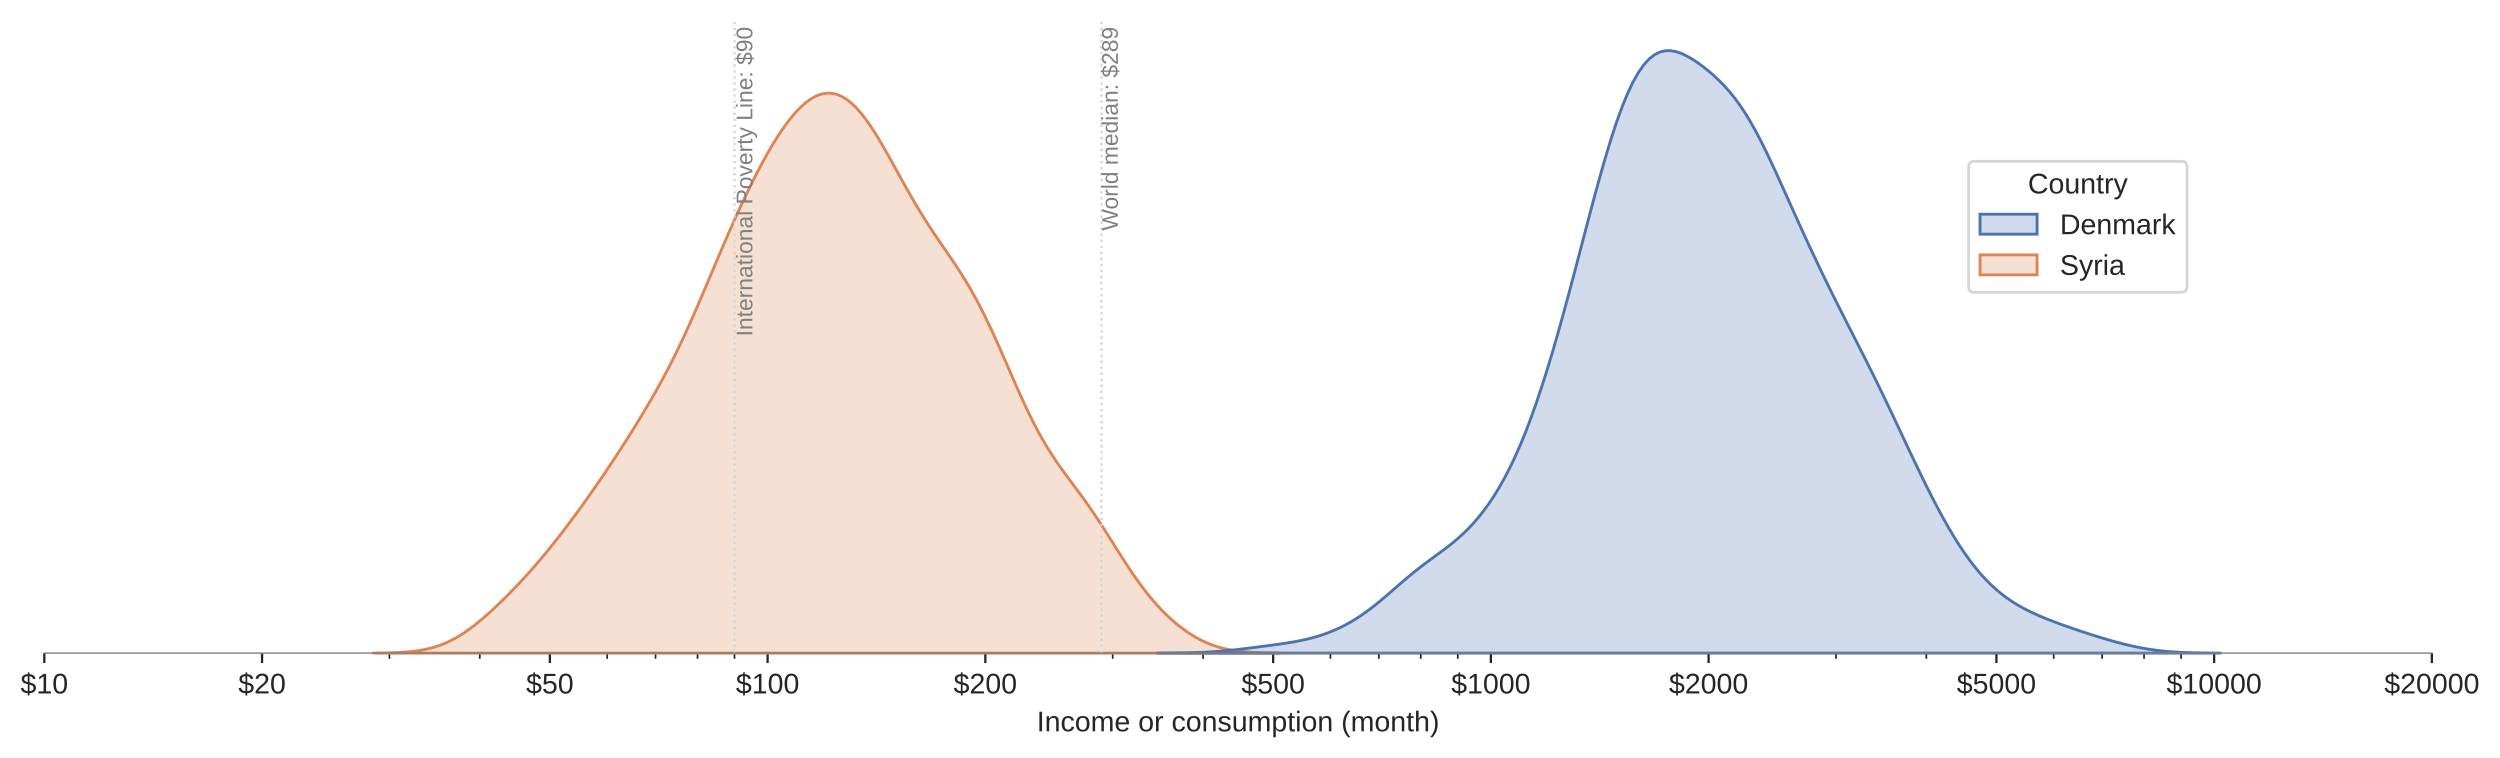
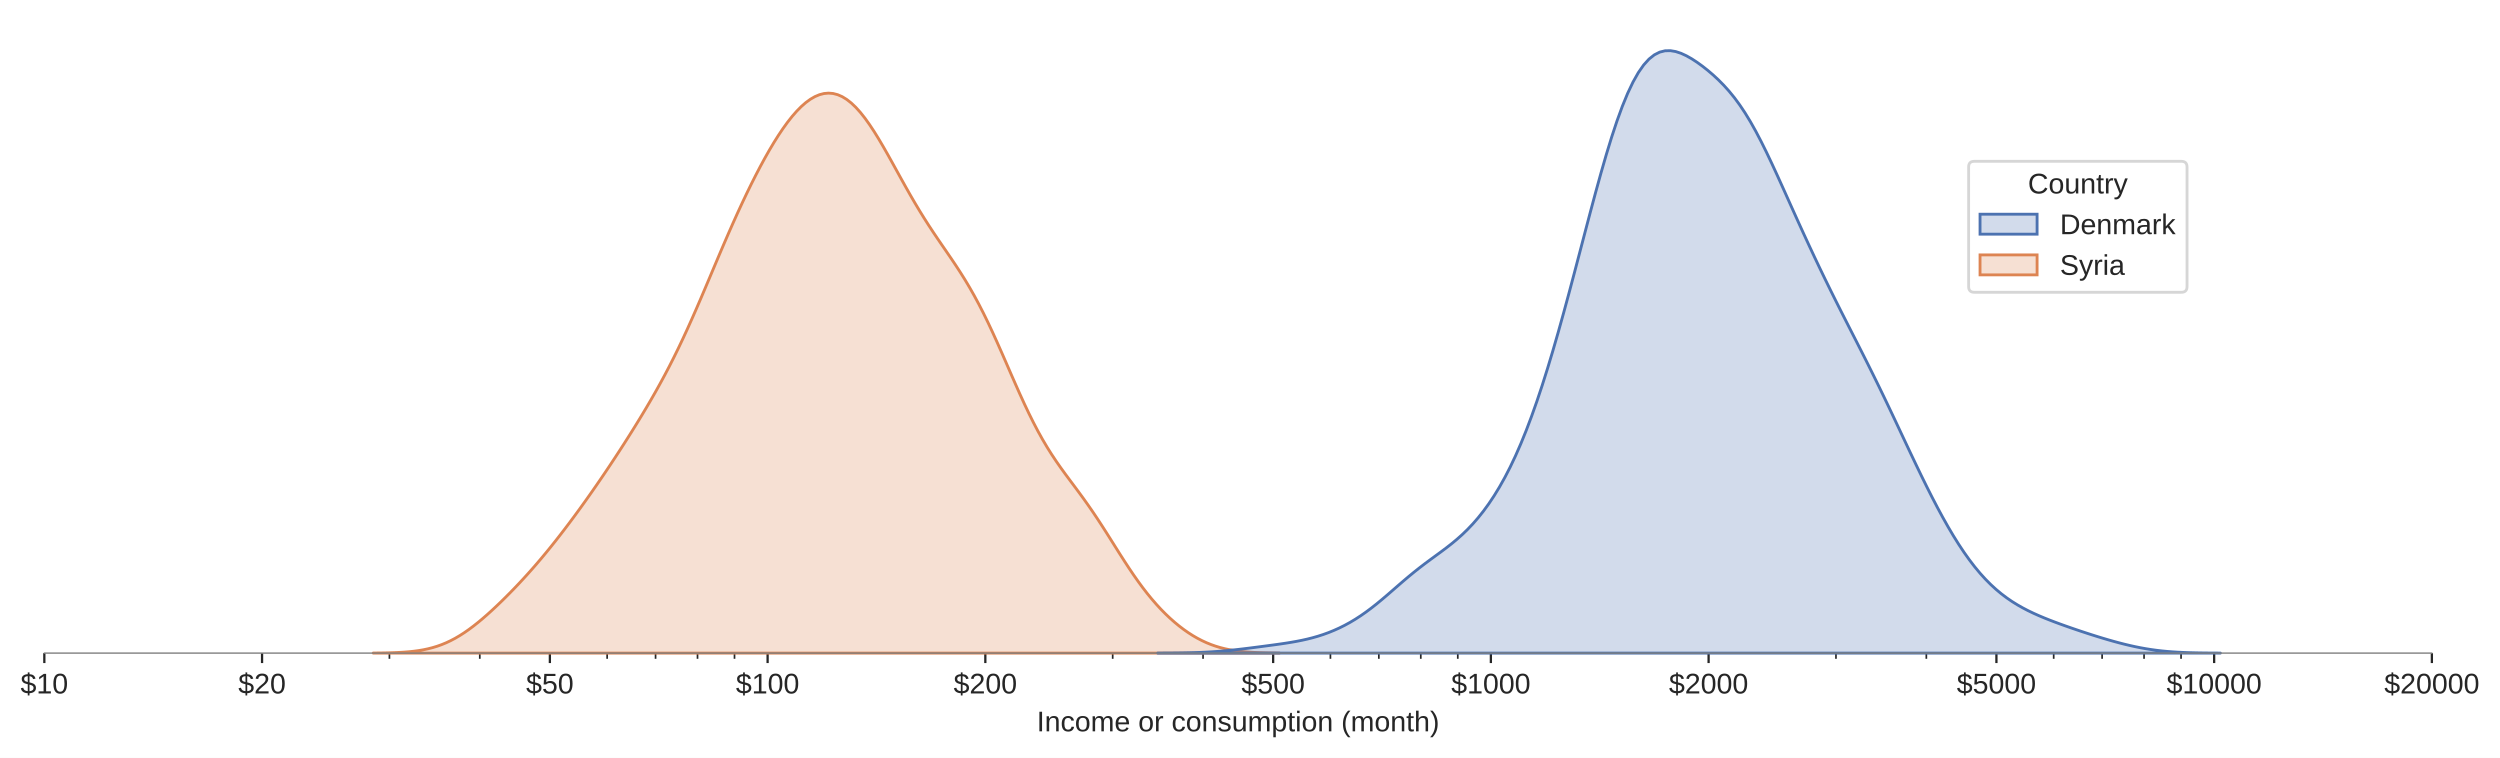
<svg xmlns="http://www.w3.org/2000/svg" xmlns:xlink="http://www.w3.org/1999/xlink" width="876.424pt" height="265.69pt" viewBox="0 0 876.424 265.69" version="1.1">
  <defs>
    <style type="text/css">*{stroke-linejoin: round; stroke-linecap: butt}</style>
  </defs>
  <g id="figure_1">
    <g id="patch_1">
      <path d="M 0 265.69  L 876.424 265.69  L 876.424 0  L 0 0  z " style="fill: #ffffff" />
    </g>
    <g id="axes_1">
      <g id="patch_2">
        <path d="M 15.541 228.96  L 852.541 228.96  L 852.541 7.2  L 15.541 7.2  z " style="fill: #ffffff" />
      </g>
      <g id="matplotlib.axis_1">
        <g id="xtick_1">
          <g id="line2d_1">
            <defs>
-               <path id="m16664cc3c6" d="M 0 0  L 0 3.5  " style="stroke: #262626; stroke-width: 0.8" />
+               <path id="mf802084a35" d="M 0 0  L 0 3.5  " style="stroke: #262626; stroke-width: 0.8" />
            </defs>
            <g>
-               <use xlink:href="#m16664cc3c6" x="15.541" y="228.96" style="fill: #262626; stroke: #262626; stroke-width: 0.8" />
+               <use xlink:href="#mf802084a35" x="15.541" y="228.96" style="fill: #262626; stroke: #262626; stroke-width: 0.8" />
            </g>
          </g>
          <g id="text_1">
            <text style="font-size: 10px; font-family: 'Arial', 'DejaVu Sans', 'Liberation Sans', 'Bitstream Vera Sans', sans-serif; text-anchor: middle; fill: #262626" x="15.541" y="243.118" transform="rotate(-0 15.54141 243.1178)">$10</text>
          </g>
        </g>
        <g id="xtick_2">
          <g id="line2d_2">
            <g>
-               <use xlink:href="#m16664cc3c6" x="91.87" y="228.96" style="fill: #262626; stroke: #262626; stroke-width: 0.8" />
+               <use xlink:href="#mf802084a35" x="91.87" y="228.96" style="fill: #262626; stroke: #262626; stroke-width: 0.8" />
            </g>
          </g>
          <g id="text_2">
            <text style="font-size: 10px; font-family: 'Arial', 'DejaVu Sans', 'Liberation Sans', 'Bitstream Vera Sans', sans-serif; text-anchor: middle; fill: #262626" x="91.87" y="243.118" transform="rotate(-0 91.86974 243.1178)">$20</text>
          </g>
        </g>
        <g id="xtick_3">
          <g id="line2d_3">
            <g>
-               <use xlink:href="#m16664cc3c6" x="192.77" y="228.96" style="fill: #262626; stroke: #262626; stroke-width: 0.8" />
+               <use xlink:href="#mf802084a35" x="192.77" y="228.96" style="fill: #262626; stroke: #262626; stroke-width: 0.8" />
            </g>
          </g>
          <g id="text_3">
            <text style="font-size: 10px; font-family: 'Arial', 'DejaVu Sans', 'Liberation Sans', 'Bitstream Vera Sans', sans-serif; text-anchor: middle; fill: #262626" x="192.77" y="243.118" transform="rotate(-0 192.7703 243.1178)">$50</text>
          </g>
        </g>
        <g id="xtick_4">
          <g id="line2d_4">
            <g>
-               <use xlink:href="#m16664cc3c6" x="269.099" y="228.96" style="fill: #262626; stroke: #262626; stroke-width: 0.8" />
+               <use xlink:href="#mf802084a35" x="269.099" y="228.96" style="fill: #262626; stroke: #262626; stroke-width: 0.8" />
            </g>
          </g>
          <g id="text_4">
            <text style="font-size: 10px; font-family: 'Arial', 'DejaVu Sans', 'Liberation Sans', 'Bitstream Vera Sans', sans-serif; text-anchor: middle; fill: #262626" x="269.099" y="243.118" transform="rotate(-0 269.0986 243.1178)">$100</text>
          </g>
        </g>
        <g id="xtick_5">
          <g id="line2d_5">
            <g>
-               <use xlink:href="#m16664cc3c6" x="345.427" y="228.96" style="fill: #262626; stroke: #262626; stroke-width: 0.8" />
+               <use xlink:href="#mf802084a35" x="345.427" y="228.96" style="fill: #262626; stroke: #262626; stroke-width: 0.8" />
            </g>
          </g>
          <g id="text_5">
            <text style="font-size: 10px; font-family: 'Arial', 'DejaVu Sans', 'Liberation Sans', 'Bitstream Vera Sans', sans-serif; text-anchor: middle; fill: #262626" x="345.427" y="243.118" transform="rotate(-0 345.427 243.1178)">$200</text>
          </g>
        </g>
        <g id="xtick_6">
          <g id="line2d_6">
            <g>
-               <use xlink:href="#m16664cc3c6" x="446.328" y="228.96" style="fill: #262626; stroke: #262626; stroke-width: 0.8" />
+               <use xlink:href="#mf802084a35" x="446.328" y="228.96" style="fill: #262626; stroke: #262626; stroke-width: 0.8" />
            </g>
          </g>
          <g id="text_6">
            <text style="font-size: 10px; font-family: 'Arial', 'DejaVu Sans', 'Liberation Sans', 'Bitstream Vera Sans', sans-serif; text-anchor: middle; fill: #262626" x="446.328" y="243.118" transform="rotate(-0 446.3275 243.1178)">$500</text>
          </g>
        </g>
        <g id="xtick_7">
          <g id="line2d_7">
            <g>
-               <use xlink:href="#m16664cc3c6" x="522.656" y="228.96" style="fill: #262626; stroke: #262626; stroke-width: 0.8" />
+               <use xlink:href="#mf802084a35" x="522.656" y="228.96" style="fill: #262626; stroke: #262626; stroke-width: 0.8" />
            </g>
          </g>
          <g id="text_7">
            <text style="font-size: 10px; font-family: 'Arial', 'DejaVu Sans', 'Liberation Sans', 'Bitstream Vera Sans', sans-serif; text-anchor: middle; fill: #262626" x="522.656" y="243.118" transform="rotate(-0 522.6559 243.1178)">$1000</text>
          </g>
        </g>
        <g id="xtick_8">
          <g id="line2d_8">
            <g>
-               <use xlink:href="#m16664cc3c6" x="598.984" y="228.96" style="fill: #262626; stroke: #262626; stroke-width: 0.8" />
+               <use xlink:href="#mf802084a35" x="598.984" y="228.96" style="fill: #262626; stroke: #262626; stroke-width: 0.8" />
            </g>
          </g>
          <g id="text_8">
            <text style="font-size: 10px; font-family: 'Arial', 'DejaVu Sans', 'Liberation Sans', 'Bitstream Vera Sans', sans-serif; text-anchor: middle; fill: #262626" x="598.984" y="243.118" transform="rotate(-0 598.9842 243.1178)">$2000</text>
          </g>
        </g>
        <g id="xtick_9">
          <g id="line2d_9">
            <g>
-               <use xlink:href="#m16664cc3c6" x="699.885" y="228.96" style="fill: #262626; stroke: #262626; stroke-width: 0.8" />
+               <use xlink:href="#mf802084a35" x="699.885" y="228.96" style="fill: #262626; stroke: #262626; stroke-width: 0.8" />
            </g>
          </g>
          <g id="text_9">
            <text style="font-size: 10px; font-family: 'Arial', 'DejaVu Sans', 'Liberation Sans', 'Bitstream Vera Sans', sans-serif; text-anchor: middle; fill: #262626" x="699.885" y="243.118" transform="rotate(-0 699.8847 243.1178)">$5000</text>
          </g>
        </g>
        <g id="xtick_10">
          <g id="line2d_10">
            <g>
-               <use xlink:href="#m16664cc3c6" x="776.213" y="228.96" style="fill: #262626; stroke: #262626; stroke-width: 0.8" />
+               <use xlink:href="#mf802084a35" x="776.213" y="228.96" style="fill: #262626; stroke: #262626; stroke-width: 0.8" />
            </g>
          </g>
          <g id="text_10">
            <text style="font-size: 10px; font-family: 'Arial', 'DejaVu Sans', 'Liberation Sans', 'Bitstream Vera Sans', sans-serif; text-anchor: middle; fill: #262626" x="776.213" y="243.118" transform="rotate(-0 776.2131 243.1178)">$10000</text>
          </g>
        </g>
        <g id="xtick_11">
          <g id="line2d_11">
            <g>
-               <use xlink:href="#m16664cc3c6" x="852.541" y="228.96" style="fill: #262626; stroke: #262626; stroke-width: 0.8" />
+               <use xlink:href="#mf802084a35" x="852.541" y="228.96" style="fill: #262626; stroke: #262626; stroke-width: 0.8" />
            </g>
          </g>
          <g id="text_11">
            <text style="font-size: 10px; font-family: 'Arial', 'DejaVu Sans', 'Liberation Sans', 'Bitstream Vera Sans', sans-serif; text-anchor: middle; fill: #262626" x="852.541" y="243.118" transform="rotate(-0 852.5414 243.1178)">$20000</text>
          </g>
        </g>
        <g id="xtick_12">
          <g id="line2d_12">
            <defs>
-               <path id="m40e14257ba" d="M 0 0  L 0 2  " style="stroke: #262626; stroke-width: 0.6" />
+               <path id="mbd8ad4f6df" d="M 0 0  L 0 2  " style="stroke: #262626; stroke-width: 0.6" />
            </defs>
            <g>
-               <use xlink:href="#m40e14257ba" x="136.519" y="228.96" style="fill: #262626; stroke: #262626; stroke-width: 0.6" />
+               <use xlink:href="#mbd8ad4f6df" x="136.519" y="228.96" style="fill: #262626; stroke: #262626; stroke-width: 0.6" />
            </g>
          </g>
        </g>
        <g id="xtick_13">
          <g id="line2d_13">
            <g>
-               <use xlink:href="#m40e14257ba" x="168.198" y="228.96" style="fill: #262626; stroke: #262626; stroke-width: 0.6" />
+               <use xlink:href="#mbd8ad4f6df" x="168.198" y="228.96" style="fill: #262626; stroke: #262626; stroke-width: 0.6" />
            </g>
          </g>
        </g>
        <g id="xtick_14">
          <g id="line2d_14">
            <g>
-               <use xlink:href="#m40e14257ba" x="212.847" y="228.96" style="fill: #262626; stroke: #262626; stroke-width: 0.6" />
+               <use xlink:href="#mbd8ad4f6df" x="212.847" y="228.96" style="fill: #262626; stroke: #262626; stroke-width: 0.6" />
            </g>
          </g>
        </g>
        <g id="xtick_15">
          <g id="line2d_15">
            <g>
-               <use xlink:href="#m40e14257ba" x="229.822" y="228.96" style="fill: #262626; stroke: #262626; stroke-width: 0.6" />
+               <use xlink:href="#mbd8ad4f6df" x="229.822" y="228.96" style="fill: #262626; stroke: #262626; stroke-width: 0.6" />
            </g>
          </g>
        </g>
        <g id="xtick_16">
          <g id="line2d_16">
            <g>
-               <use xlink:href="#m40e14257ba" x="244.526" y="228.96" style="fill: #262626; stroke: #262626; stroke-width: 0.6" />
+               <use xlink:href="#mbd8ad4f6df" x="244.526" y="228.96" style="fill: #262626; stroke: #262626; stroke-width: 0.6" />
            </g>
          </g>
        </g>
        <g id="xtick_17">
          <g id="line2d_17">
            <g>
-               <use xlink:href="#m40e14257ba" x="257.496" y="228.96" style="fill: #262626; stroke: #262626; stroke-width: 0.6" />
+               <use xlink:href="#mbd8ad4f6df" x="257.496" y="228.96" style="fill: #262626; stroke: #262626; stroke-width: 0.6" />
            </g>
          </g>
        </g>
        <g id="xtick_18">
          <g id="line2d_18">
            <g>
-               <use xlink:href="#m40e14257ba" x="390.076" y="228.96" style="fill: #262626; stroke: #262626; stroke-width: 0.6" />
+               <use xlink:href="#mbd8ad4f6df" x="390.076" y="228.96" style="fill: #262626; stroke: #262626; stroke-width: 0.6" />
            </g>
          </g>
        </g>
        <g id="xtick_19">
          <g id="line2d_19">
            <g>
-               <use xlink:href="#m40e14257ba" x="421.755" y="228.96" style="fill: #262626; stroke: #262626; stroke-width: 0.6" />
+               <use xlink:href="#mbd8ad4f6df" x="421.755" y="228.96" style="fill: #262626; stroke: #262626; stroke-width: 0.6" />
            </g>
          </g>
        </g>
        <g id="xtick_20">
          <g id="line2d_20">
            <g>
-               <use xlink:href="#m40e14257ba" x="466.404" y="228.96" style="fill: #262626; stroke: #262626; stroke-width: 0.6" />
+               <use xlink:href="#mbd8ad4f6df" x="466.404" y="228.96" style="fill: #262626; stroke: #262626; stroke-width: 0.6" />
            </g>
          </g>
        </g>
        <g id="xtick_21">
          <g id="line2d_21">
            <g>
-               <use xlink:href="#m40e14257ba" x="483.379" y="228.96" style="fill: #262626; stroke: #262626; stroke-width: 0.6" />
+               <use xlink:href="#mbd8ad4f6df" x="483.379" y="228.96" style="fill: #262626; stroke: #262626; stroke-width: 0.6" />
            </g>
          </g>
        </g>
        <g id="xtick_22">
          <g id="line2d_22">
            <g>
-               <use xlink:href="#m40e14257ba" x="498.084" y="228.96" style="fill: #262626; stroke: #262626; stroke-width: 0.6" />
+               <use xlink:href="#mbd8ad4f6df" x="498.084" y="228.96" style="fill: #262626; stroke: #262626; stroke-width: 0.6" />
            </g>
          </g>
        </g>
        <g id="xtick_23">
          <g id="line2d_23">
            <g>
-               <use xlink:href="#m40e14257ba" x="511.054" y="228.96" style="fill: #262626; stroke: #262626; stroke-width: 0.6" />
+               <use xlink:href="#mbd8ad4f6df" x="511.054" y="228.96" style="fill: #262626; stroke: #262626; stroke-width: 0.6" />
            </g>
          </g>
        </g>
        <g id="xtick_24">
          <g id="line2d_24">
            <g>
-               <use xlink:href="#m40e14257ba" x="643.633" y="228.96" style="fill: #262626; stroke: #262626; stroke-width: 0.6" />
+               <use xlink:href="#mbd8ad4f6df" x="643.633" y="228.96" style="fill: #262626; stroke: #262626; stroke-width: 0.6" />
            </g>
          </g>
        </g>
        <g id="xtick_25">
          <g id="line2d_25">
            <g>
-               <use xlink:href="#m40e14257ba" x="675.313" y="228.96" style="fill: #262626; stroke: #262626; stroke-width: 0.6" />
+               <use xlink:href="#mbd8ad4f6df" x="675.313" y="228.96" style="fill: #262626; stroke: #262626; stroke-width: 0.6" />
            </g>
          </g>
        </g>
        <g id="xtick_26">
          <g id="line2d_26">
            <g>
-               <use xlink:href="#m40e14257ba" x="719.962" y="228.96" style="fill: #262626; stroke: #262626; stroke-width: 0.6" />
+               <use xlink:href="#mbd8ad4f6df" x="719.962" y="228.96" style="fill: #262626; stroke: #262626; stroke-width: 0.6" />
            </g>
          </g>
        </g>
        <g id="xtick_27">
          <g id="line2d_27">
            <g>
-               <use xlink:href="#m40e14257ba" x="736.937" y="228.96" style="fill: #262626; stroke: #262626; stroke-width: 0.6" />
+               <use xlink:href="#mbd8ad4f6df" x="736.937" y="228.96" style="fill: #262626; stroke: #262626; stroke-width: 0.6" />
            </g>
          </g>
        </g>
        <g id="xtick_28">
          <g id="line2d_28">
            <g>
-               <use xlink:href="#m40e14257ba" x="751.641" y="228.96" style="fill: #262626; stroke: #262626; stroke-width: 0.6" />
+               <use xlink:href="#mbd8ad4f6df" x="751.641" y="228.96" style="fill: #262626; stroke: #262626; stroke-width: 0.6" />
            </g>
          </g>
        </g>
        <g id="xtick_29">
          <g id="line2d_29">
            <g>
-               <use xlink:href="#m40e14257ba" x="764.611" y="228.96" style="fill: #262626; stroke: #262626; stroke-width: 0.6" />
+               <use xlink:href="#mbd8ad4f6df" x="764.611" y="228.96" style="fill: #262626; stroke: #262626; stroke-width: 0.6" />
            </g>
          </g>
        </g>
        <g id="text_12">
          <text style="font-size: 10px; font-family: 'Arial', 'DejaVu Sans', 'Liberation Sans', 'Bitstream Vera Sans', sans-serif; text-anchor: middle; fill: #262626" x="434.041" y="256.385" transform="rotate(-0 434.0414 256.385)">Income or consumption (month)</text>
        </g>
      </g>
      <g id="matplotlib.axis_2" />
      <g id="FillBetweenPolyCollection_1">
        <defs>
-           <path id="mb369c9a62a" d="M 130.85 -36.758  L 130.85 -36.73  L 132.447 -36.73  L 134.043 -36.73  L 135.639 -36.73  L 137.235 -36.73  L 138.831 -36.73  L 140.427 -36.73  L 142.024 -36.73  L 143.62 -36.73  L 145.216 -36.73  L 146.812 -36.73  L 148.408 -36.73  L 150.004 -36.73  L 151.601 -36.73  L 153.197 -36.73  L 154.793 -36.73  L 156.389 -36.73  L 157.985 -36.73  L 159.581 -36.73  L 161.178 -36.73  L 162.774 -36.73  L 164.37 -36.73  L 165.966 -36.73  L 167.562 -36.73  L 169.159 -36.73  L 170.755 -36.73  L 172.351 -36.73  L 173.947 -36.73  L 175.543 -36.73  L 177.139 -36.73  L 178.736 -36.73  L 180.332 -36.73  L 181.928 -36.73  L 183.524 -36.73  L 185.12 -36.73  L 186.716 -36.73  L 188.313 -36.73  L 189.909 -36.73  L 191.505 -36.73  L 193.101 -36.73  L 194.697 -36.73  L 196.293 -36.73  L 197.89 -36.73  L 199.486 -36.73  L 201.082 -36.73  L 202.678 -36.73  L 204.274 -36.73  L 205.87 -36.73  L 207.467 -36.73  L 209.063 -36.73  L 210.659 -36.73  L 212.255 -36.73  L 213.851 -36.73  L 215.447 -36.73  L 217.044 -36.73  L 218.64 -36.73  L 220.236 -36.73  L 221.832 -36.73  L 223.428 -36.73  L 225.024 -36.73  L 226.621 -36.73  L 228.217 -36.73  L 229.813 -36.73  L 231.409 -36.73  L 233.005 -36.73  L 234.602 -36.73  L 236.198 -36.73  L 237.794 -36.73  L 239.39 -36.73  L 240.986 -36.73  L 242.582 -36.73  L 244.179 -36.73  L 245.775 -36.73  L 247.371 -36.73  L 248.967 -36.73  L 250.563 -36.73  L 252.159 -36.73  L 253.756 -36.73  L 255.352 -36.73  L 256.948 -36.73  L 258.544 -36.73  L 260.14 -36.73  L 261.736 -36.73  L 263.333 -36.73  L 264.929 -36.73  L 266.525 -36.73  L 268.121 -36.73  L 269.717 -36.73  L 271.313 -36.73  L 272.91 -36.73  L 274.506 -36.73  L 276.102 -36.73  L 277.698 -36.73  L 279.294 -36.73  L 280.89 -36.73  L 282.487 -36.73  L 284.083 -36.73  L 285.679 -36.73  L 287.275 -36.73  L 288.871 -36.73  L 290.468 -36.73  L 292.064 -36.73  L 293.66 -36.73  L 295.256 -36.73  L 296.852 -36.73  L 298.448 -36.73  L 300.045 -36.73  L 301.641 -36.73  L 303.237 -36.73  L 304.833 -36.73  L 306.429 -36.73  L 308.025 -36.73  L 309.622 -36.73  L 311.218 -36.73  L 312.814 -36.73  L 314.41 -36.73  L 316.006 -36.73  L 317.602 -36.73  L 319.199 -36.73  L 320.795 -36.73  L 322.391 -36.73  L 323.987 -36.73  L 325.583 -36.73  L 327.179 -36.73  L 328.776 -36.73  L 330.372 -36.73  L 331.968 -36.73  L 333.564 -36.73  L 335.16 -36.73  L 336.756 -36.73  L 338.353 -36.73  L 339.949 -36.73  L 341.545 -36.73  L 343.141 -36.73  L 344.737 -36.73  L 346.334 -36.73  L 347.93 -36.73  L 349.526 -36.73  L 351.122 -36.73  L 352.718 -36.73  L 354.314 -36.73  L 355.911 -36.73  L 357.507 -36.73  L 359.103 -36.73  L 360.699 -36.73  L 362.295 -36.73  L 363.891 -36.73  L 365.488 -36.73  L 367.084 -36.73  L 368.68 -36.73  L 370.276 -36.73  L 371.872 -36.73  L 373.468 -36.73  L 375.065 -36.73  L 376.661 -36.73  L 378.257 -36.73  L 379.853 -36.73  L 381.449 -36.73  L 383.045 -36.73  L 384.642 -36.73  L 386.238 -36.73  L 387.834 -36.73  L 389.43 -36.73  L 391.026 -36.73  L 392.622 -36.73  L 394.219 -36.73  L 395.815 -36.73  L 397.411 -36.73  L 399.007 -36.73  L 400.603 -36.73  L 402.199 -36.73  L 403.796 -36.73  L 405.392 -36.73  L 406.988 -36.73  L 408.584 -36.73  L 410.18 -36.73  L 411.777 -36.73  L 413.373 -36.73  L 414.969 -36.73  L 416.565 -36.73  L 418.161 -36.73  L 419.757 -36.73  L 421.354 -36.73  L 422.95 -36.73  L 424.546 -36.73  L 426.142 -36.73  L 427.738 -36.73  L 429.334 -36.73  L 430.931 -36.73  L 432.527 -36.73  L 434.123 -36.73  L 435.719 -36.73  L 437.315 -36.73  L 438.911 -36.73  L 440.508 -36.73  L 442.104 -36.73  L 443.7 -36.73  L 445.296 -36.73  L 446.892 -36.73  L 448.488 -36.73  L 448.488 -36.761  L 448.488 -36.761  L 446.892 -36.777  L 445.296 -36.8  L 443.7 -36.831  L 442.104 -36.876  L 440.508 -36.936  L 438.911 -37.017  L 437.315 -37.124  L 435.719 -37.263  L 434.123 -37.441  L 432.527 -37.664  L 430.931 -37.942  L 429.334 -38.28  L 427.738 -38.687  L 426.142 -39.168  L 424.546 -39.731  L 422.95 -40.381  L 421.354 -41.12  L 419.757 -41.952  L 418.161 -42.878  L 416.565 -43.9  L 414.969 -45.019  L 413.373 -46.234  L 411.777 -47.547  L 410.18 -48.96  L 408.584 -50.476  L 406.988 -52.096  L 405.392 -53.824  L 403.796 -55.664  L 402.199 -57.615  L 400.603 -59.679  L 399.007 -61.851  L 397.411 -64.124  L 395.815 -66.488  L 394.219 -68.927  L 392.622 -71.421  L 391.026 -73.95  L 389.43 -76.49  L 387.834 -79.017  L 386.238 -81.51  L 384.642 -83.951  L 383.045 -86.328  L 381.449 -88.636  L 379.853 -90.877  L 378.257 -93.062  L 376.661 -95.21  L 375.065 -97.345  L 373.468 -99.497  L 371.872 -101.7  L 370.276 -103.985  L 368.68 -106.385  L 367.084 -108.926  L 365.488 -111.627  L 363.891 -114.5  L 362.295 -117.548  L 360.699 -120.763  L 359.103 -124.128  L 357.507 -127.62  L 355.911 -131.208  L 354.314 -134.855  L 352.718 -138.523  L 351.122 -142.174  L 349.526 -145.772  L 347.93 -149.283  L 346.334 -152.681  L 344.737 -155.945  L 343.141 -159.061  L 341.545 -162.025  L 339.949 -164.84  L 338.353 -167.516  L 336.756 -170.07  L 335.16 -172.525  L 333.564 -174.906  L 331.968 -177.242  L 330.372 -179.562  L 328.776 -181.894  L 327.179 -184.263  L 325.583 -186.69  L 323.987 -189.19  L 322.391 -191.772  L 320.795 -194.439  L 319.199 -197.184  L 317.602 -199.998  L 316.006 -202.862  L 314.41 -205.754  L 312.814 -208.647  L 311.218 -211.51  L 309.622 -214.311  L 308.025 -217.017  L 306.429 -219.595  L 304.833 -222.014  L 303.237 -224.244  L 301.641 -226.26  L 300.045 -228.039  L 298.448 -229.564  L 296.852 -230.82  L 295.256 -231.8  L 293.66 -232.497  L 292.064 -232.912  L 290.468 -233.045  L 288.871 -232.903  L 287.275 -232.491  L 285.679 -231.817  L 284.083 -230.892  L 282.487 -229.725  L 280.89 -228.326  L 279.294 -226.707  L 277.698 -224.88  L 276.102 -222.856  L 274.506 -220.649  L 272.91 -218.271  L 271.313 -215.735  L 269.717 -213.052  L 268.121 -210.235  L 266.525 -207.293  L 264.929 -204.234  L 263.333 -201.066  L 261.736 -197.794  L 260.14 -194.425  L 258.544 -190.963  L 256.948 -187.415  L 255.352 -183.792  L 253.756 -180.103  L 252.159 -176.363  L 250.563 -172.59  L 248.967 -168.802  L 247.371 -165.021  L 245.775 -161.268  L 244.179 -157.565  L 242.582 -153.929  L 240.986 -150.377  L 239.39 -146.921  L 237.794 -143.568  L 236.198 -140.321  L 234.602 -137.18  L 233.005 -134.14  L 231.409 -131.193  L 229.813 -128.33  L 228.217 -125.542  L 226.621 -122.819  L 225.024 -120.151  L 223.428 -117.533  L 221.832 -114.956  L 220.236 -112.417  L 218.64 -109.912  L 217.044 -107.44  L 215.447 -104.998  L 213.851 -102.586  L 212.255 -100.204  L 210.659 -97.852  L 209.063 -95.529  L 207.467 -93.235  L 205.87 -90.971  L 204.274 -88.736  L 202.678 -86.531  L 201.082 -84.357  L 199.486 -82.215  L 197.89 -80.105  L 196.293 -78.031  L 194.697 -75.992  L 193.101 -73.992  L 191.505 -72.031  L 189.909 -70.11  L 188.313 -68.231  L 186.716 -66.394  L 185.12 -64.597  L 183.524 -62.842  L 181.928 -61.125  L 180.332 -59.447  L 178.736 -57.806  L 177.139 -56.202  L 175.543 -54.635  L 173.947 -53.107  L 172.351 -51.62  L 170.755 -50.18  L 169.159 -48.792  L 167.562 -47.462  L 165.966 -46.198  L 164.37 -45.007  L 162.774 -43.895  L 161.178 -42.87  L 159.581 -41.934  L 157.985 -41.092  L 156.389 -40.343  L 154.793 -39.687  L 153.197 -39.12  L 151.601 -38.637  L 150.004 -38.232  L 148.408 -37.897  L 146.812 -37.625  L 145.216 -37.406  L 143.62 -37.234  L 142.024 -37.1  L 140.427 -36.998  L 138.831 -36.922  L 137.235 -36.865  L 135.639 -36.823  L 134.043 -36.794  L 132.447 -36.773  L 130.85 -36.758  z " style="stroke: #dd8452" />
+           <path id="mefd3c8db5c" d="M 130.85 -36.758  L 130.85 -36.73  L 132.447 -36.73  L 134.043 -36.73  L 135.639 -36.73  L 137.235 -36.73  L 138.831 -36.73  L 140.427 -36.73  L 142.024 -36.73  L 143.62 -36.73  L 145.216 -36.73  L 146.812 -36.73  L 148.408 -36.73  L 150.004 -36.73  L 151.601 -36.73  L 153.197 -36.73  L 154.793 -36.73  L 156.389 -36.73  L 157.985 -36.73  L 159.581 -36.73  L 161.178 -36.73  L 162.774 -36.73  L 164.37 -36.73  L 165.966 -36.73  L 167.562 -36.73  L 169.159 -36.73  L 170.755 -36.73  L 172.351 -36.73  L 173.947 -36.73  L 175.543 -36.73  L 177.139 -36.73  L 178.736 -36.73  L 180.332 -36.73  L 181.928 -36.73  L 183.524 -36.73  L 185.12 -36.73  L 186.716 -36.73  L 188.313 -36.73  L 189.909 -36.73  L 191.505 -36.73  L 193.101 -36.73  L 194.697 -36.73  L 196.293 -36.73  L 197.89 -36.73  L 199.486 -36.73  L 201.082 -36.73  L 202.678 -36.73  L 204.274 -36.73  L 205.87 -36.73  L 207.467 -36.73  L 209.063 -36.73  L 210.659 -36.73  L 212.255 -36.73  L 213.851 -36.73  L 215.447 -36.73  L 217.044 -36.73  L 218.64 -36.73  L 220.236 -36.73  L 221.832 -36.73  L 223.428 -36.73  L 225.024 -36.73  L 226.621 -36.73  L 228.217 -36.73  L 229.813 -36.73  L 231.409 -36.73  L 233.005 -36.73  L 234.602 -36.73  L 236.198 -36.73  L 237.794 -36.73  L 239.39 -36.73  L 240.986 -36.73  L 242.582 -36.73  L 244.179 -36.73  L 245.775 -36.73  L 247.371 -36.73  L 248.967 -36.73  L 250.563 -36.73  L 252.159 -36.73  L 253.756 -36.73  L 255.352 -36.73  L 256.948 -36.73  L 258.544 -36.73  L 260.14 -36.73  L 261.736 -36.73  L 263.333 -36.73  L 264.929 -36.73  L 266.525 -36.73  L 268.121 -36.73  L 269.717 -36.73  L 271.313 -36.73  L 272.91 -36.73  L 274.506 -36.73  L 276.102 -36.73  L 277.698 -36.73  L 279.294 -36.73  L 280.89 -36.73  L 282.487 -36.73  L 284.083 -36.73  L 285.679 -36.73  L 287.275 -36.73  L 288.871 -36.73  L 290.468 -36.73  L 292.064 -36.73  L 293.66 -36.73  L 295.256 -36.73  L 296.852 -36.73  L 298.448 -36.73  L 300.045 -36.73  L 301.641 -36.73  L 303.237 -36.73  L 304.833 -36.73  L 306.429 -36.73  L 308.025 -36.73  L 309.622 -36.73  L 311.218 -36.73  L 312.814 -36.73  L 314.41 -36.73  L 316.006 -36.73  L 317.602 -36.73  L 319.199 -36.73  L 320.795 -36.73  L 322.391 -36.73  L 323.987 -36.73  L 325.583 -36.73  L 327.179 -36.73  L 328.776 -36.73  L 330.372 -36.73  L 331.968 -36.73  L 333.564 -36.73  L 335.16 -36.73  L 336.756 -36.73  L 338.353 -36.73  L 339.949 -36.73  L 341.545 -36.73  L 343.141 -36.73  L 344.737 -36.73  L 346.334 -36.73  L 347.93 -36.73  L 349.526 -36.73  L 351.122 -36.73  L 352.718 -36.73  L 354.314 -36.73  L 355.911 -36.73  L 357.507 -36.73  L 359.103 -36.73  L 360.699 -36.73  L 362.295 -36.73  L 363.891 -36.73  L 365.488 -36.73  L 367.084 -36.73  L 368.68 -36.73  L 370.276 -36.73  L 371.872 -36.73  L 373.468 -36.73  L 375.065 -36.73  L 376.661 -36.73  L 378.257 -36.73  L 379.853 -36.73  L 381.449 -36.73  L 383.045 -36.73  L 384.642 -36.73  L 386.238 -36.73  L 387.834 -36.73  L 389.43 -36.73  L 391.026 -36.73  L 392.622 -36.73  L 394.219 -36.73  L 395.815 -36.73  L 397.411 -36.73  L 399.007 -36.73  L 400.603 -36.73  L 402.199 -36.73  L 403.796 -36.73  L 405.392 -36.73  L 406.988 -36.73  L 408.584 -36.73  L 410.18 -36.73  L 411.777 -36.73  L 413.373 -36.73  L 414.969 -36.73  L 416.565 -36.73  L 418.161 -36.73  L 419.757 -36.73  L 421.354 -36.73  L 422.95 -36.73  L 424.546 -36.73  L 426.142 -36.73  L 427.738 -36.73  L 429.334 -36.73  L 430.931 -36.73  L 432.527 -36.73  L 434.123 -36.73  L 435.719 -36.73  L 437.315 -36.73  L 438.911 -36.73  L 440.508 -36.73  L 442.104 -36.73  L 443.7 -36.73  L 445.296 -36.73  L 446.892 -36.73  L 448.488 -36.73  L 448.488 -36.761  L 448.488 -36.761  L 446.892 -36.777  L 445.296 -36.8  L 443.7 -36.831  L 442.104 -36.876  L 440.508 -36.936  L 438.911 -37.017  L 437.315 -37.124  L 435.719 -37.263  L 434.123 -37.441  L 432.527 -37.664  L 430.931 -37.942  L 429.334 -38.28  L 427.738 -38.687  L 426.142 -39.168  L 424.546 -39.731  L 422.95 -40.381  L 421.354 -41.12  L 419.757 -41.952  L 418.161 -42.878  L 416.565 -43.9  L 414.969 -45.019  L 413.373 -46.234  L 411.777 -47.547  L 410.18 -48.96  L 408.584 -50.476  L 406.988 -52.096  L 405.392 -53.824  L 403.796 -55.664  L 402.199 -57.615  L 400.603 -59.679  L 399.007 -61.851  L 397.411 -64.124  L 395.815 -66.488  L 394.219 -68.927  L 392.622 -71.421  L 391.026 -73.95  L 389.43 -76.49  L 387.834 -79.017  L 386.238 -81.51  L 384.642 -83.951  L 383.045 -86.328  L 381.449 -88.636  L 379.853 -90.877  L 378.257 -93.062  L 376.661 -95.21  L 375.065 -97.345  L 373.468 -99.497  L 371.872 -101.7  L 370.276 -103.985  L 368.68 -106.385  L 367.084 -108.926  L 365.488 -111.627  L 363.891 -114.5  L 362.295 -117.548  L 360.699 -120.763  L 359.103 -124.128  L 357.507 -127.62  L 355.911 -131.208  L 354.314 -134.855  L 352.718 -138.523  L 351.122 -142.174  L 349.526 -145.772  L 347.93 -149.283  L 346.334 -152.681  L 344.737 -155.945  L 343.141 -159.061  L 341.545 -162.025  L 339.949 -164.84  L 338.353 -167.516  L 336.756 -170.07  L 335.16 -172.525  L 333.564 -174.906  L 331.968 -177.242  L 330.372 -179.562  L 328.776 -181.894  L 327.179 -184.263  L 325.583 -186.69  L 323.987 -189.19  L 322.391 -191.772  L 320.795 -194.439  L 319.199 -197.184  L 317.602 -199.998  L 316.006 -202.862  L 314.41 -205.754  L 312.814 -208.647  L 311.218 -211.51  L 309.622 -214.311  L 308.025 -217.017  L 306.429 -219.595  L 304.833 -222.014  L 303.237 -224.244  L 301.641 -226.26  L 300.045 -228.039  L 298.448 -229.564  L 296.852 -230.82  L 295.256 -231.8  L 293.66 -232.497  L 292.064 -232.912  L 290.468 -233.045  L 288.871 -232.903  L 287.275 -232.491  L 285.679 -231.817  L 284.083 -230.892  L 282.487 -229.725  L 280.89 -228.326  L 279.294 -226.707  L 277.698 -224.88  L 276.102 -222.856  L 274.506 -220.649  L 272.91 -218.271  L 271.313 -215.735  L 269.717 -213.052  L 268.121 -210.235  L 266.525 -207.293  L 264.929 -204.234  L 263.333 -201.066  L 261.736 -197.794  L 260.14 -194.425  L 258.544 -190.963  L 256.948 -187.415  L 255.352 -183.792  L 253.756 -180.103  L 252.159 -176.363  L 250.563 -172.59  L 248.967 -168.802  L 247.371 -165.021  L 245.775 -161.268  L 244.179 -157.565  L 242.582 -153.929  L 240.986 -150.377  L 239.39 -146.921  L 237.794 -143.568  L 236.198 -140.321  L 234.602 -137.18  L 233.005 -134.14  L 231.409 -131.193  L 229.813 -128.33  L 228.217 -125.542  L 226.621 -122.819  L 225.024 -120.151  L 223.428 -117.533  L 221.832 -114.956  L 220.236 -112.417  L 218.64 -109.912  L 217.044 -107.44  L 215.447 -104.998  L 213.851 -102.586  L 212.255 -100.204  L 210.659 -97.852  L 209.063 -95.529  L 207.467 -93.235  L 205.87 -90.971  L 204.274 -88.736  L 202.678 -86.531  L 201.082 -84.357  L 199.486 -82.215  L 197.89 -80.105  L 196.293 -78.031  L 194.697 -75.992  L 193.101 -73.992  L 191.505 -72.031  L 189.909 -70.11  L 188.313 -68.231  L 186.716 -66.394  L 185.12 -64.597  L 183.524 -62.842  L 181.928 -61.125  L 180.332 -59.447  L 178.736 -57.806  L 177.139 -56.202  L 175.543 -54.635  L 173.947 -53.107  L 172.351 -51.62  L 170.755 -50.18  L 169.159 -48.792  L 167.562 -47.462  L 165.966 -46.198  L 164.37 -45.007  L 162.774 -43.895  L 161.178 -42.87  L 159.581 -41.934  L 157.985 -41.092  L 156.389 -40.343  L 154.793 -39.687  L 153.197 -39.12  L 151.601 -38.637  L 150.004 -38.232  L 148.408 -37.897  L 146.812 -37.625  L 145.216 -37.406  L 143.62 -37.234  L 142.024 -37.1  L 140.427 -36.998  L 138.831 -36.922  L 137.235 -36.865  L 135.639 -36.823  L 134.043 -36.794  L 132.447 -36.773  L 130.85 -36.758  z " style="stroke: #dd8452" />
        </defs>
        <g>
-           <use xlink:href="#mb369c9a62a" x="0" y="265.69" style="fill: #dd8452; fill-opacity: 0.25; stroke: #dd8452" />
+           <use xlink:href="#mefd3c8db5c" x="0" y="265.69" style="fill: #dd8452; fill-opacity: 0.25; stroke: #dd8452" />
        </g>
      </g>
      <g id="FillBetweenPolyCollection_2">
        <defs>
-           <path id="md436ddcdbc" d="M 405.866 -36.741  L 405.866 -36.73  L 407.738 -36.73  L 409.61 -36.73  L 411.482 -36.73  L 413.354 -36.73  L 415.226 -36.73  L 417.098 -36.73  L 418.97 -36.73  L 420.842 -36.73  L 422.714 -36.73  L 424.586 -36.73  L 426.458 -36.73  L 428.33 -36.73  L 430.202 -36.73  L 432.074 -36.73  L 433.946 -36.73  L 435.818 -36.73  L 437.69 -36.73  L 439.562 -36.73  L 441.434 -36.73  L 443.306 -36.73  L 445.178 -36.73  L 447.05 -36.73  L 448.922 -36.73  L 450.794 -36.73  L 452.666 -36.73  L 454.538 -36.73  L 456.41 -36.73  L 458.282 -36.73  L 460.154 -36.73  L 462.026 -36.73  L 463.897 -36.73  L 465.769 -36.73  L 467.641 -36.73  L 469.513 -36.73  L 471.385 -36.73  L 473.257 -36.73  L 475.129 -36.73  L 477.001 -36.73  L 478.873 -36.73  L 480.745 -36.73  L 482.617 -36.73  L 484.489 -36.73  L 486.361 -36.73  L 488.233 -36.73  L 490.105 -36.73  L 491.977 -36.73  L 493.849 -36.73  L 495.721 -36.73  L 497.593 -36.73  L 499.465 -36.73  L 501.337 -36.73  L 503.209 -36.73  L 505.081 -36.73  L 506.953 -36.73  L 508.825 -36.73  L 510.697 -36.73  L 512.569 -36.73  L 514.441 -36.73  L 516.313 -36.73  L 518.185 -36.73  L 520.057 -36.73  L 521.929 -36.73  L 523.801 -36.73  L 525.673 -36.73  L 527.545 -36.73  L 529.417 -36.73  L 531.289 -36.73  L 533.161 -36.73  L 535.033 -36.73  L 536.905 -36.73  L 538.777 -36.73  L 540.649 -36.73  L 542.521 -36.73  L 544.393 -36.73  L 546.265 -36.73  L 548.137 -36.73  L 550.009 -36.73  L 551.881 -36.73  L 553.753 -36.73  L 555.625 -36.73  L 557.497 -36.73  L 559.369 -36.73  L 561.241 -36.73  L 563.113 -36.73  L 564.985 -36.73  L 566.857 -36.73  L 568.729 -36.73  L 570.601 -36.73  L 572.473 -36.73  L 574.345 -36.73  L 576.217 -36.73  L 578.089 -36.73  L 579.961 -36.73  L 581.833 -36.73  L 583.705 -36.73  L 585.577 -36.73  L 587.448 -36.73  L 589.32 -36.73  L 591.192 -36.73  L 593.064 -36.73  L 594.936 -36.73  L 596.808 -36.73  L 598.68 -36.73  L 600.552 -36.73  L 602.424 -36.73  L 604.296 -36.73  L 606.168 -36.73  L 608.04 -36.73  L 609.912 -36.73  L 611.784 -36.73  L 613.656 -36.73  L 615.528 -36.73  L 617.4 -36.73  L 619.272 -36.73  L 621.144 -36.73  L 623.016 -36.73  L 624.888 -36.73  L 626.76 -36.73  L 628.632 -36.73  L 630.504 -36.73  L 632.376 -36.73  L 634.248 -36.73  L 636.12 -36.73  L 637.992 -36.73  L 639.864 -36.73  L 641.736 -36.73  L 643.608 -36.73  L 645.48 -36.73  L 647.352 -36.73  L 649.224 -36.73  L 651.096 -36.73  L 652.968 -36.73  L 654.84 -36.73  L 656.712 -36.73  L 658.584 -36.73  L 660.456 -36.73  L 662.328 -36.73  L 664.2 -36.73  L 666.072 -36.73  L 667.944 -36.73  L 669.816 -36.73  L 671.688 -36.73  L 673.56 -36.73  L 675.432 -36.73  L 677.304 -36.73  L 679.176 -36.73  L 681.048 -36.73  L 682.92 -36.73  L 684.792 -36.73  L 686.664 -36.73  L 688.536 -36.73  L 690.408 -36.73  L 692.28 -36.73  L 694.152 -36.73  L 696.024 -36.73  L 697.896 -36.73  L 699.768 -36.73  L 701.64 -36.73  L 703.512 -36.73  L 705.384 -36.73  L 707.256 -36.73  L 709.128 -36.73  L 710.999 -36.73  L 712.871 -36.73  L 714.743 -36.73  L 716.615 -36.73  L 718.487 -36.73  L 720.359 -36.73  L 722.231 -36.73  L 724.103 -36.73  L 725.975 -36.73  L 727.847 -36.73  L 729.719 -36.73  L 731.591 -36.73  L 733.463 -36.73  L 735.335 -36.73  L 737.207 -36.73  L 739.079 -36.73  L 740.951 -36.73  L 742.823 -36.73  L 744.695 -36.73  L 746.567 -36.73  L 748.439 -36.73  L 750.311 -36.73  L 752.183 -36.73  L 754.055 -36.73  L 755.927 -36.73  L 757.799 -36.73  L 759.671 -36.73  L 761.543 -36.73  L 763.415 -36.73  L 765.287 -36.73  L 767.159 -36.73  L 769.031 -36.73  L 770.903 -36.73  L 772.775 -36.73  L 774.647 -36.73  L 776.519 -36.73  L 778.391 -36.73  L 778.391 -36.743  L 778.391 -36.743  L 776.519 -36.752  L 774.647 -36.764  L 772.775 -36.783  L 770.903 -36.81  L 769.031 -36.847  L 767.159 -36.899  L 765.287 -36.969  L 763.415 -37.061  L 761.543 -37.179  L 759.671 -37.327  L 757.799 -37.509  L 755.927 -37.728  L 754.055 -37.987  L 752.183 -38.286  L 750.311 -38.625  L 748.439 -39.004  L 746.567 -39.419  L 744.695 -39.869  L 742.823 -40.35  L 740.951 -40.858  L 739.079 -41.39  L 737.207 -41.944  L 735.335 -42.516  L 733.463 -43.104  L 731.591 -43.707  L 729.719 -44.323  L 727.847 -44.953  L 725.975 -45.595  L 724.103 -46.251  L 722.231 -46.924  L 720.359 -47.616  L 718.487 -48.333  L 716.615 -49.081  L 714.743 -49.869  L 712.871 -50.707  L 710.999 -51.606  L 709.128 -52.58  L 707.256 -53.641  L 705.384 -54.805  L 703.512 -56.086  L 701.64 -57.498  L 699.768 -59.056  L 697.896 -60.773  L 696.024 -62.66  L 694.152 -64.726  L 692.28 -66.978  L 690.408 -69.42  L 688.536 -72.051  L 686.664 -74.868  L 684.792 -77.865  L 682.92 -81.031  L 681.048 -84.357  L 679.176 -87.826  L 677.304 -91.424  L 675.432 -95.135  L 673.56 -98.94  L 671.688 -102.82  L 669.816 -106.755  L 667.944 -110.725  L 666.072 -114.709  L 664.2 -118.687  L 662.328 -122.641  L 660.456 -126.557  L 658.584 -130.423  L 656.712 -134.237  L 654.84 -137.999  L 652.968 -141.717  L 651.096 -145.403  L 649.224 -149.074  L 647.352 -152.746  L 645.48 -156.437  L 643.608 -160.16  L 641.736 -163.928  L 639.864 -167.747  L 637.992 -171.624  L 636.12 -175.56  L 634.248 -179.555  L 632.376 -183.606  L 630.504 -187.708  L 628.632 -191.851  L 626.76 -196.016  L 624.888 -200.181  L 623.016 -204.312  L 621.144 -208.37  L 619.272 -212.311  L 617.4 -216.089  L 615.528 -219.663  L 613.656 -222.998  L 611.784 -226.074  L 609.912 -228.88  L 608.04 -231.424  L 606.168 -233.722  L 604.296 -235.803  L 602.424 -237.695  L 600.552 -239.43  L 598.68 -241.028  L 596.808 -242.505  L 594.936 -243.859  L 593.064 -245.079  L 591.192 -246.139  L 589.32 -247  L 587.448 -247.616  L 585.577 -247.93  L 583.705 -247.883  L 581.833 -247.414  L 579.961 -246.463  L 578.089 -244.976  L 576.217 -242.908  L 574.345 -240.224  L 572.473 -236.907  L 570.601 -232.958  L 568.729 -228.394  L 566.857 -223.255  L 564.985 -217.594  L 563.113 -211.481  L 561.241 -204.994  L 559.369 -198.217  L 557.497 -191.235  L 555.625 -184.131  L 553.753 -176.982  L 551.881 -169.858  L 550.009 -162.82  L 548.137 -155.924  L 546.265 -149.216  L 544.393 -142.738  L 542.521 -136.522  L 540.649 -130.597  L 538.777 -124.985  L 536.905 -119.702  L 535.033 -114.756  L 533.161 -110.15  L 531.289 -105.88  L 529.417 -101.935  L 527.545 -98.302  L 525.673 -94.964  L 523.801 -91.9  L 521.929 -89.092  L 520.057 -86.521  L 518.185 -84.168  L 516.313 -82.016  L 514.441 -80.047  L 512.569 -78.24  L 510.697 -76.575  L 508.825 -75.026  L 506.953 -73.566  L 505.081 -72.166  L 503.209 -70.796  L 501.337 -69.426  L 499.465 -68.034  L 497.593 -66.6  L 495.721 -65.116  L 493.849 -63.579  L 491.977 -61.996  L 490.105 -60.38  L 488.233 -58.751  L 486.361 -57.129  L 484.489 -55.537  L 482.617 -53.994  L 480.745 -52.519  L 478.873 -51.123  L 477.001 -49.816  L 475.129 -48.603  L 473.257 -47.485  L 471.385 -46.463  L 469.513 -45.532  L 467.641 -44.69  L 465.769 -43.932  L 463.897 -43.253  L 462.026 -42.649  L 460.154 -42.114  L 458.282 -41.642  L 456.41 -41.224  L 454.538 -40.854  L 452.666 -40.523  L 450.794 -40.222  L 448.922 -39.943  L 447.05 -39.679  L 445.178 -39.426  L 443.306 -39.177  L 441.434 -38.932  L 439.562 -38.691  L 437.69 -38.454  L 435.818 -38.225  L 433.946 -38.006  L 432.074 -37.801  L 430.202 -37.613  L 428.33 -37.445  L 426.458 -37.298  L 424.586 -37.172  L 422.714 -37.067  L 420.842 -36.982  L 418.97 -36.914  L 417.098 -36.862  L 415.226 -36.822  L 413.354 -36.793  L 411.482 -36.772  L 409.61 -36.758  L 407.738 -36.748  L 405.866 -36.741  z " style="stroke: #4c72b0" />
+           <path id="m0565d36c58" d="M 405.866 -36.741  L 405.866 -36.73  L 407.738 -36.73  L 409.61 -36.73  L 411.482 -36.73  L 413.354 -36.73  L 415.226 -36.73  L 417.098 -36.73  L 418.97 -36.73  L 420.842 -36.73  L 422.714 -36.73  L 424.586 -36.73  L 426.458 -36.73  L 428.33 -36.73  L 430.202 -36.73  L 432.074 -36.73  L 433.946 -36.73  L 435.818 -36.73  L 437.69 -36.73  L 439.562 -36.73  L 441.434 -36.73  L 443.306 -36.73  L 445.178 -36.73  L 447.05 -36.73  L 448.922 -36.73  L 450.794 -36.73  L 452.666 -36.73  L 454.538 -36.73  L 456.41 -36.73  L 458.282 -36.73  L 460.154 -36.73  L 462.026 -36.73  L 463.897 -36.73  L 465.769 -36.73  L 467.641 -36.73  L 469.513 -36.73  L 471.385 -36.73  L 473.257 -36.73  L 475.129 -36.73  L 477.001 -36.73  L 478.873 -36.73  L 480.745 -36.73  L 482.617 -36.73  L 484.489 -36.73  L 486.361 -36.73  L 488.233 -36.73  L 490.105 -36.73  L 491.977 -36.73  L 493.849 -36.73  L 495.721 -36.73  L 497.593 -36.73  L 499.465 -36.73  L 501.337 -36.73  L 503.209 -36.73  L 505.081 -36.73  L 506.953 -36.73  L 508.825 -36.73  L 510.697 -36.73  L 512.569 -36.73  L 514.441 -36.73  L 516.313 -36.73  L 518.185 -36.73  L 520.057 -36.73  L 521.929 -36.73  L 523.801 -36.73  L 525.673 -36.73  L 527.545 -36.73  L 529.417 -36.73  L 531.289 -36.73  L 533.161 -36.73  L 535.033 -36.73  L 536.905 -36.73  L 538.777 -36.73  L 540.649 -36.73  L 542.521 -36.73  L 544.393 -36.73  L 546.265 -36.73  L 548.137 -36.73  L 550.009 -36.73  L 551.881 -36.73  L 553.753 -36.73  L 555.625 -36.73  L 557.497 -36.73  L 559.369 -36.73  L 561.241 -36.73  L 563.113 -36.73  L 564.985 -36.73  L 566.857 -36.73  L 568.729 -36.73  L 570.601 -36.73  L 572.473 -36.73  L 574.345 -36.73  L 576.217 -36.73  L 578.089 -36.73  L 579.961 -36.73  L 581.833 -36.73  L 583.705 -36.73  L 585.577 -36.73  L 587.448 -36.73  L 589.32 -36.73  L 591.192 -36.73  L 593.064 -36.73  L 594.936 -36.73  L 596.808 -36.73  L 598.68 -36.73  L 600.552 -36.73  L 602.424 -36.73  L 604.296 -36.73  L 606.168 -36.73  L 608.04 -36.73  L 609.912 -36.73  L 611.784 -36.73  L 613.656 -36.73  L 615.528 -36.73  L 617.4 -36.73  L 619.272 -36.73  L 621.144 -36.73  L 623.016 -36.73  L 624.888 -36.73  L 626.76 -36.73  L 628.632 -36.73  L 630.504 -36.73  L 632.376 -36.73  L 634.248 -36.73  L 636.12 -36.73  L 637.992 -36.73  L 639.864 -36.73  L 641.736 -36.73  L 643.608 -36.73  L 645.48 -36.73  L 647.352 -36.73  L 649.224 -36.73  L 651.096 -36.73  L 652.968 -36.73  L 654.84 -36.73  L 656.712 -36.73  L 658.584 -36.73  L 660.456 -36.73  L 662.328 -36.73  L 664.2 -36.73  L 666.072 -36.73  L 667.944 -36.73  L 669.816 -36.73  L 671.688 -36.73  L 673.56 -36.73  L 675.432 -36.73  L 677.304 -36.73  L 679.176 -36.73  L 681.048 -36.73  L 682.92 -36.73  L 684.792 -36.73  L 686.664 -36.73  L 688.536 -36.73  L 690.408 -36.73  L 692.28 -36.73  L 694.152 -36.73  L 696.024 -36.73  L 697.896 -36.73  L 699.768 -36.73  L 701.64 -36.73  L 703.512 -36.73  L 705.384 -36.73  L 707.256 -36.73  L 709.128 -36.73  L 710.999 -36.73  L 712.871 -36.73  L 714.743 -36.73  L 716.615 -36.73  L 718.487 -36.73  L 720.359 -36.73  L 722.231 -36.73  L 724.103 -36.73  L 725.975 -36.73  L 727.847 -36.73  L 729.719 -36.73  L 731.591 -36.73  L 733.463 -36.73  L 735.335 -36.73  L 737.207 -36.73  L 739.079 -36.73  L 740.951 -36.73  L 742.823 -36.73  L 744.695 -36.73  L 746.567 -36.73  L 748.439 -36.73  L 750.311 -36.73  L 752.183 -36.73  L 754.055 -36.73  L 755.927 -36.73  L 757.799 -36.73  L 759.671 -36.73  L 761.543 -36.73  L 763.415 -36.73  L 765.287 -36.73  L 767.159 -36.73  L 769.031 -36.73  L 770.903 -36.73  L 772.775 -36.73  L 774.647 -36.73  L 776.519 -36.73  L 778.391 -36.73  L 778.391 -36.743  L 778.391 -36.743  L 776.519 -36.752  L 774.647 -36.764  L 772.775 -36.783  L 770.903 -36.81  L 769.031 -36.847  L 767.159 -36.899  L 765.287 -36.969  L 763.415 -37.061  L 761.543 -37.179  L 759.671 -37.327  L 757.799 -37.509  L 755.927 -37.728  L 754.055 -37.987  L 752.183 -38.286  L 750.311 -38.625  L 748.439 -39.004  L 746.567 -39.419  L 744.695 -39.869  L 742.823 -40.35  L 740.951 -40.858  L 739.079 -41.39  L 737.207 -41.944  L 735.335 -42.516  L 733.463 -43.104  L 731.591 -43.707  L 729.719 -44.323  L 727.847 -44.953  L 725.975 -45.595  L 724.103 -46.251  L 722.231 -46.924  L 720.359 -47.616  L 718.487 -48.333  L 716.615 -49.081  L 714.743 -49.869  L 712.871 -50.707  L 710.999 -51.606  L 709.128 -52.58  L 707.256 -53.641  L 705.384 -54.805  L 703.512 -56.086  L 701.64 -57.498  L 699.768 -59.056  L 697.896 -60.773  L 696.024 -62.66  L 694.152 -64.726  L 692.28 -66.978  L 690.408 -69.42  L 688.536 -72.051  L 686.664 -74.868  L 684.792 -77.865  L 682.92 -81.031  L 681.048 -84.357  L 679.176 -87.826  L 677.304 -91.424  L 675.432 -95.135  L 673.56 -98.94  L 671.688 -102.82  L 669.816 -106.755  L 667.944 -110.725  L 666.072 -114.709  L 664.2 -118.687  L 662.328 -122.641  L 660.456 -126.557  L 658.584 -130.423  L 656.712 -134.237  L 654.84 -137.999  L 652.968 -141.717  L 651.096 -145.403  L 649.224 -149.074  L 647.352 -152.746  L 645.48 -156.437  L 643.608 -160.16  L 641.736 -163.928  L 639.864 -167.747  L 637.992 -171.624  L 636.12 -175.56  L 634.248 -179.555  L 632.376 -183.606  L 630.504 -187.708  L 628.632 -191.851  L 626.76 -196.016  L 624.888 -200.181  L 623.016 -204.312  L 621.144 -208.37  L 619.272 -212.311  L 617.4 -216.089  L 615.528 -219.663  L 613.656 -222.998  L 611.784 -226.074  L 609.912 -228.88  L 608.04 -231.424  L 606.168 -233.722  L 604.296 -235.803  L 602.424 -237.695  L 600.552 -239.43  L 598.68 -241.028  L 596.808 -242.505  L 594.936 -243.859  L 593.064 -245.079  L 591.192 -246.139  L 589.32 -247  L 587.448 -247.616  L 585.577 -247.93  L 583.705 -247.883  L 581.833 -247.414  L 579.961 -246.463  L 578.089 -244.976  L 576.217 -242.908  L 574.345 -240.224  L 572.473 -236.907  L 570.601 -232.958  L 568.729 -228.394  L 566.857 -223.255  L 564.985 -217.594  L 563.113 -211.481  L 561.241 -204.994  L 559.369 -198.217  L 557.497 -191.235  L 555.625 -184.131  L 553.753 -176.982  L 551.881 -169.858  L 550.009 -162.82  L 548.137 -155.924  L 546.265 -149.216  L 544.393 -142.738  L 542.521 -136.522  L 540.649 -130.597  L 538.777 -124.985  L 536.905 -119.702  L 535.033 -114.756  L 533.161 -110.15  L 531.289 -105.88  L 529.417 -101.935  L 527.545 -98.302  L 525.673 -94.964  L 523.801 -91.9  L 521.929 -89.092  L 520.057 -86.521  L 518.185 -84.168  L 516.313 -82.016  L 514.441 -80.047  L 512.569 -78.24  L 510.697 -76.575  L 508.825 -75.026  L 506.953 -73.566  L 505.081 -72.166  L 503.209 -70.796  L 501.337 -69.426  L 499.465 -68.034  L 497.593 -66.6  L 495.721 -65.116  L 493.849 -63.579  L 491.977 -61.996  L 490.105 -60.38  L 488.233 -58.751  L 486.361 -57.129  L 484.489 -55.537  L 482.617 -53.994  L 480.745 -52.519  L 478.873 -51.123  L 477.001 -49.816  L 475.129 -48.603  L 473.257 -47.485  L 471.385 -46.463  L 469.513 -45.532  L 467.641 -44.69  L 465.769 -43.932  L 463.897 -43.253  L 462.026 -42.649  L 460.154 -42.114  L 458.282 -41.642  L 456.41 -41.224  L 454.538 -40.854  L 452.666 -40.523  L 450.794 -40.222  L 448.922 -39.943  L 447.05 -39.679  L 445.178 -39.426  L 443.306 -39.177  L 441.434 -38.932  L 439.562 -38.691  L 437.69 -38.454  L 435.818 -38.225  L 433.946 -38.006  L 432.074 -37.801  L 430.202 -37.613  L 428.33 -37.445  L 426.458 -37.298  L 424.586 -37.172  L 422.714 -37.067  L 420.842 -36.982  L 418.97 -36.914  L 417.098 -36.862  L 415.226 -36.822  L 413.354 -36.793  L 411.482 -36.772  L 409.61 -36.758  L 407.738 -36.748  L 405.866 -36.741  z " style="stroke: #4c72b0" />
        </defs>
        <g>
-           <use xlink:href="#md436ddcdbc" x="0" y="265.69" style="fill: #4c72b0; fill-opacity: 0.25; stroke: #4c72b0" />
+           <use xlink:href="#m0565d36c58" x="0" y="265.69" style="fill: #4c72b0; fill-opacity: 0.25; stroke: #4c72b0" />
        </g>
      </g>
      <g id="line2d_30">
-         <path d="M 257.496 228.96  L 257.496 7.2  " style="fill: none; stroke-dasharray: 0.8,1.32; stroke-dashoffset: 0; stroke: #d3d3d3; stroke-width: 0.8" />
-       </g>
-       <g id="line2d_31">
-         <path d="M 386.153 228.96  L 386.153 7.2  " style="fill: none; stroke-dasharray: 0.8,1.32; stroke-dashoffset: 0; stroke: #d3d3d3; stroke-width: 0.8" />
-       </g>
-       <g id="line2d_32">
        <path d="M 15.541 228.96  L 852.541 228.96  " style="fill: none; stroke: #808080; stroke-width: 0.5; stroke-linecap: round" />
-       </g>
-       <g id="text_13">
-         <text style="font-size: 8px; font-family: 'Arial', 'DejaVu Sans', 'Liberation Sans', 'Bitstream Vera Sans', sans-serif; fill: #808080" transform="translate(263.7502 117.9251) rotate(-90)">International Poverty Line: $90</text>
-       </g>
-       <g id="text_14">
-         <text style="font-size: 8px; font-family: 'Arial', 'DejaVu Sans', 'Liberation Sans', 'Bitstream Vera Sans', sans-serif; fill: #808080" transform="translate(391.8792 80.86635) rotate(-90)">World median: $289</text>
      </g>
      <g id="legend_1">
        <g id="patch_3">
          <path d="M 692.141 102.466  L 764.705 102.466  Q 766.705 102.466 766.705 100.466  L 766.705 58.552  Q 766.705 56.552 764.705 56.552  L 692.141 56.552  Q 690.141 56.552 690.141 58.552  L 690.141 100.466  Q 690.141 102.466 692.141 102.466  z " style="fill: #ffffff; opacity: 0.8; stroke: #cccccc; stroke-linejoin: miter" />
        </g>
-         <g id="text_15">
+         <g id="text_13">
          <text style="font-size: 10px; font-family: 'Arial', 'DejaVu Sans', 'Liberation Sans', 'Bitstream Vera Sans', sans-serif; text-anchor: start; fill: #262626" x="710.917" y="67.832" transform="rotate(-0 710.9172 67.83169)">Country</text>
        </g>
        <g id="patch_4">
          <path d="M 694.141 82.094  L 714.141 82.094  L 714.141 75.094  L 694.141 75.094  z " style="fill: #4c72b0; fill-opacity: 0.25; stroke: #4c72b0; stroke-linejoin: miter" />
        </g>
-         <g id="text_16">
+         <g id="text_14">
          <text style="font-size: 10px; font-family: 'Arial', 'DejaVu Sans', 'Liberation Sans', 'Bitstream Vera Sans', sans-serif; text-anchor: start; fill: #262626" x="722.141" y="82.094" transform="rotate(-0 722.1414 82.09419)">Denmark</text>
        </g>
        <g id="patch_5">
          <path d="M 694.141 96.361  L 714.141 96.361  L 714.141 89.361  L 694.141 89.361  z " style="fill: #dd8452; fill-opacity: 0.25; stroke: #dd8452; stroke-linejoin: miter" />
        </g>
-         <g id="text_17">
+         <g id="text_15">
          <text style="font-size: 10px; font-family: 'Arial', 'DejaVu Sans', 'Liberation Sans', 'Bitstream Vera Sans', sans-serif; text-anchor: start; fill: #262626" x="722.141" y="96.361" transform="rotate(-0 722.1414 96.36137)">Syria</text>
        </g>
      </g>
    </g>
  </g>
</svg>
